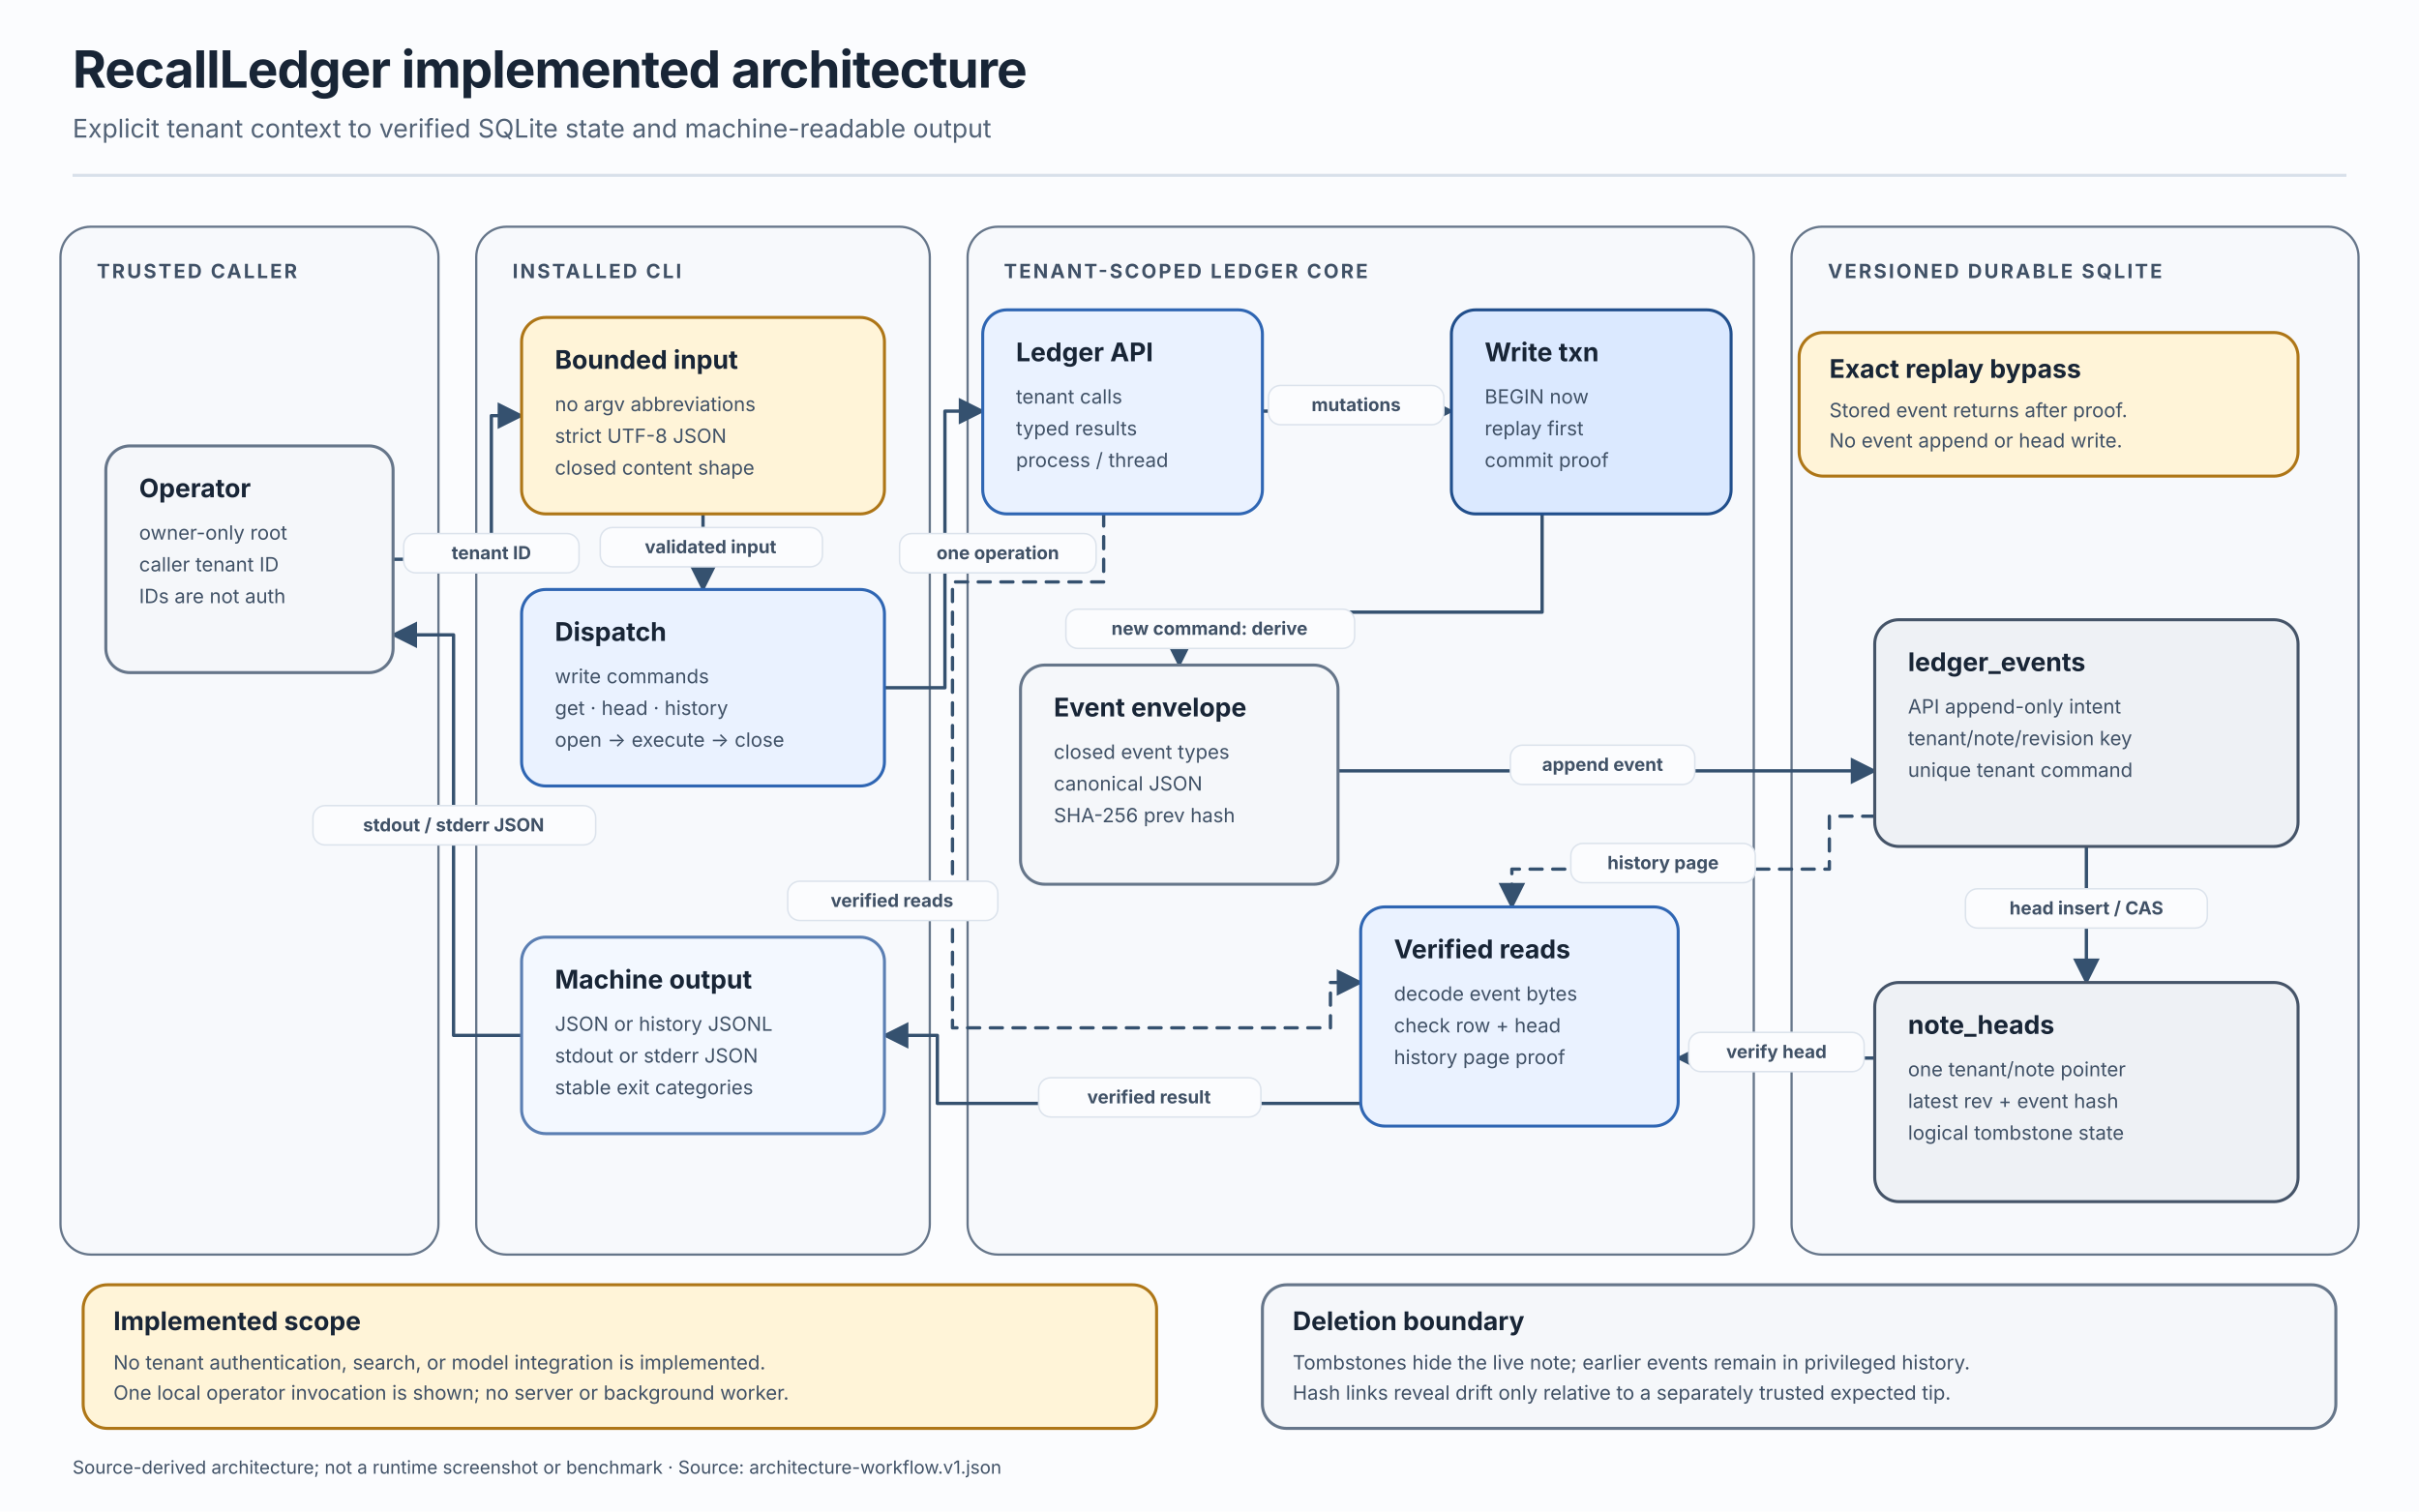
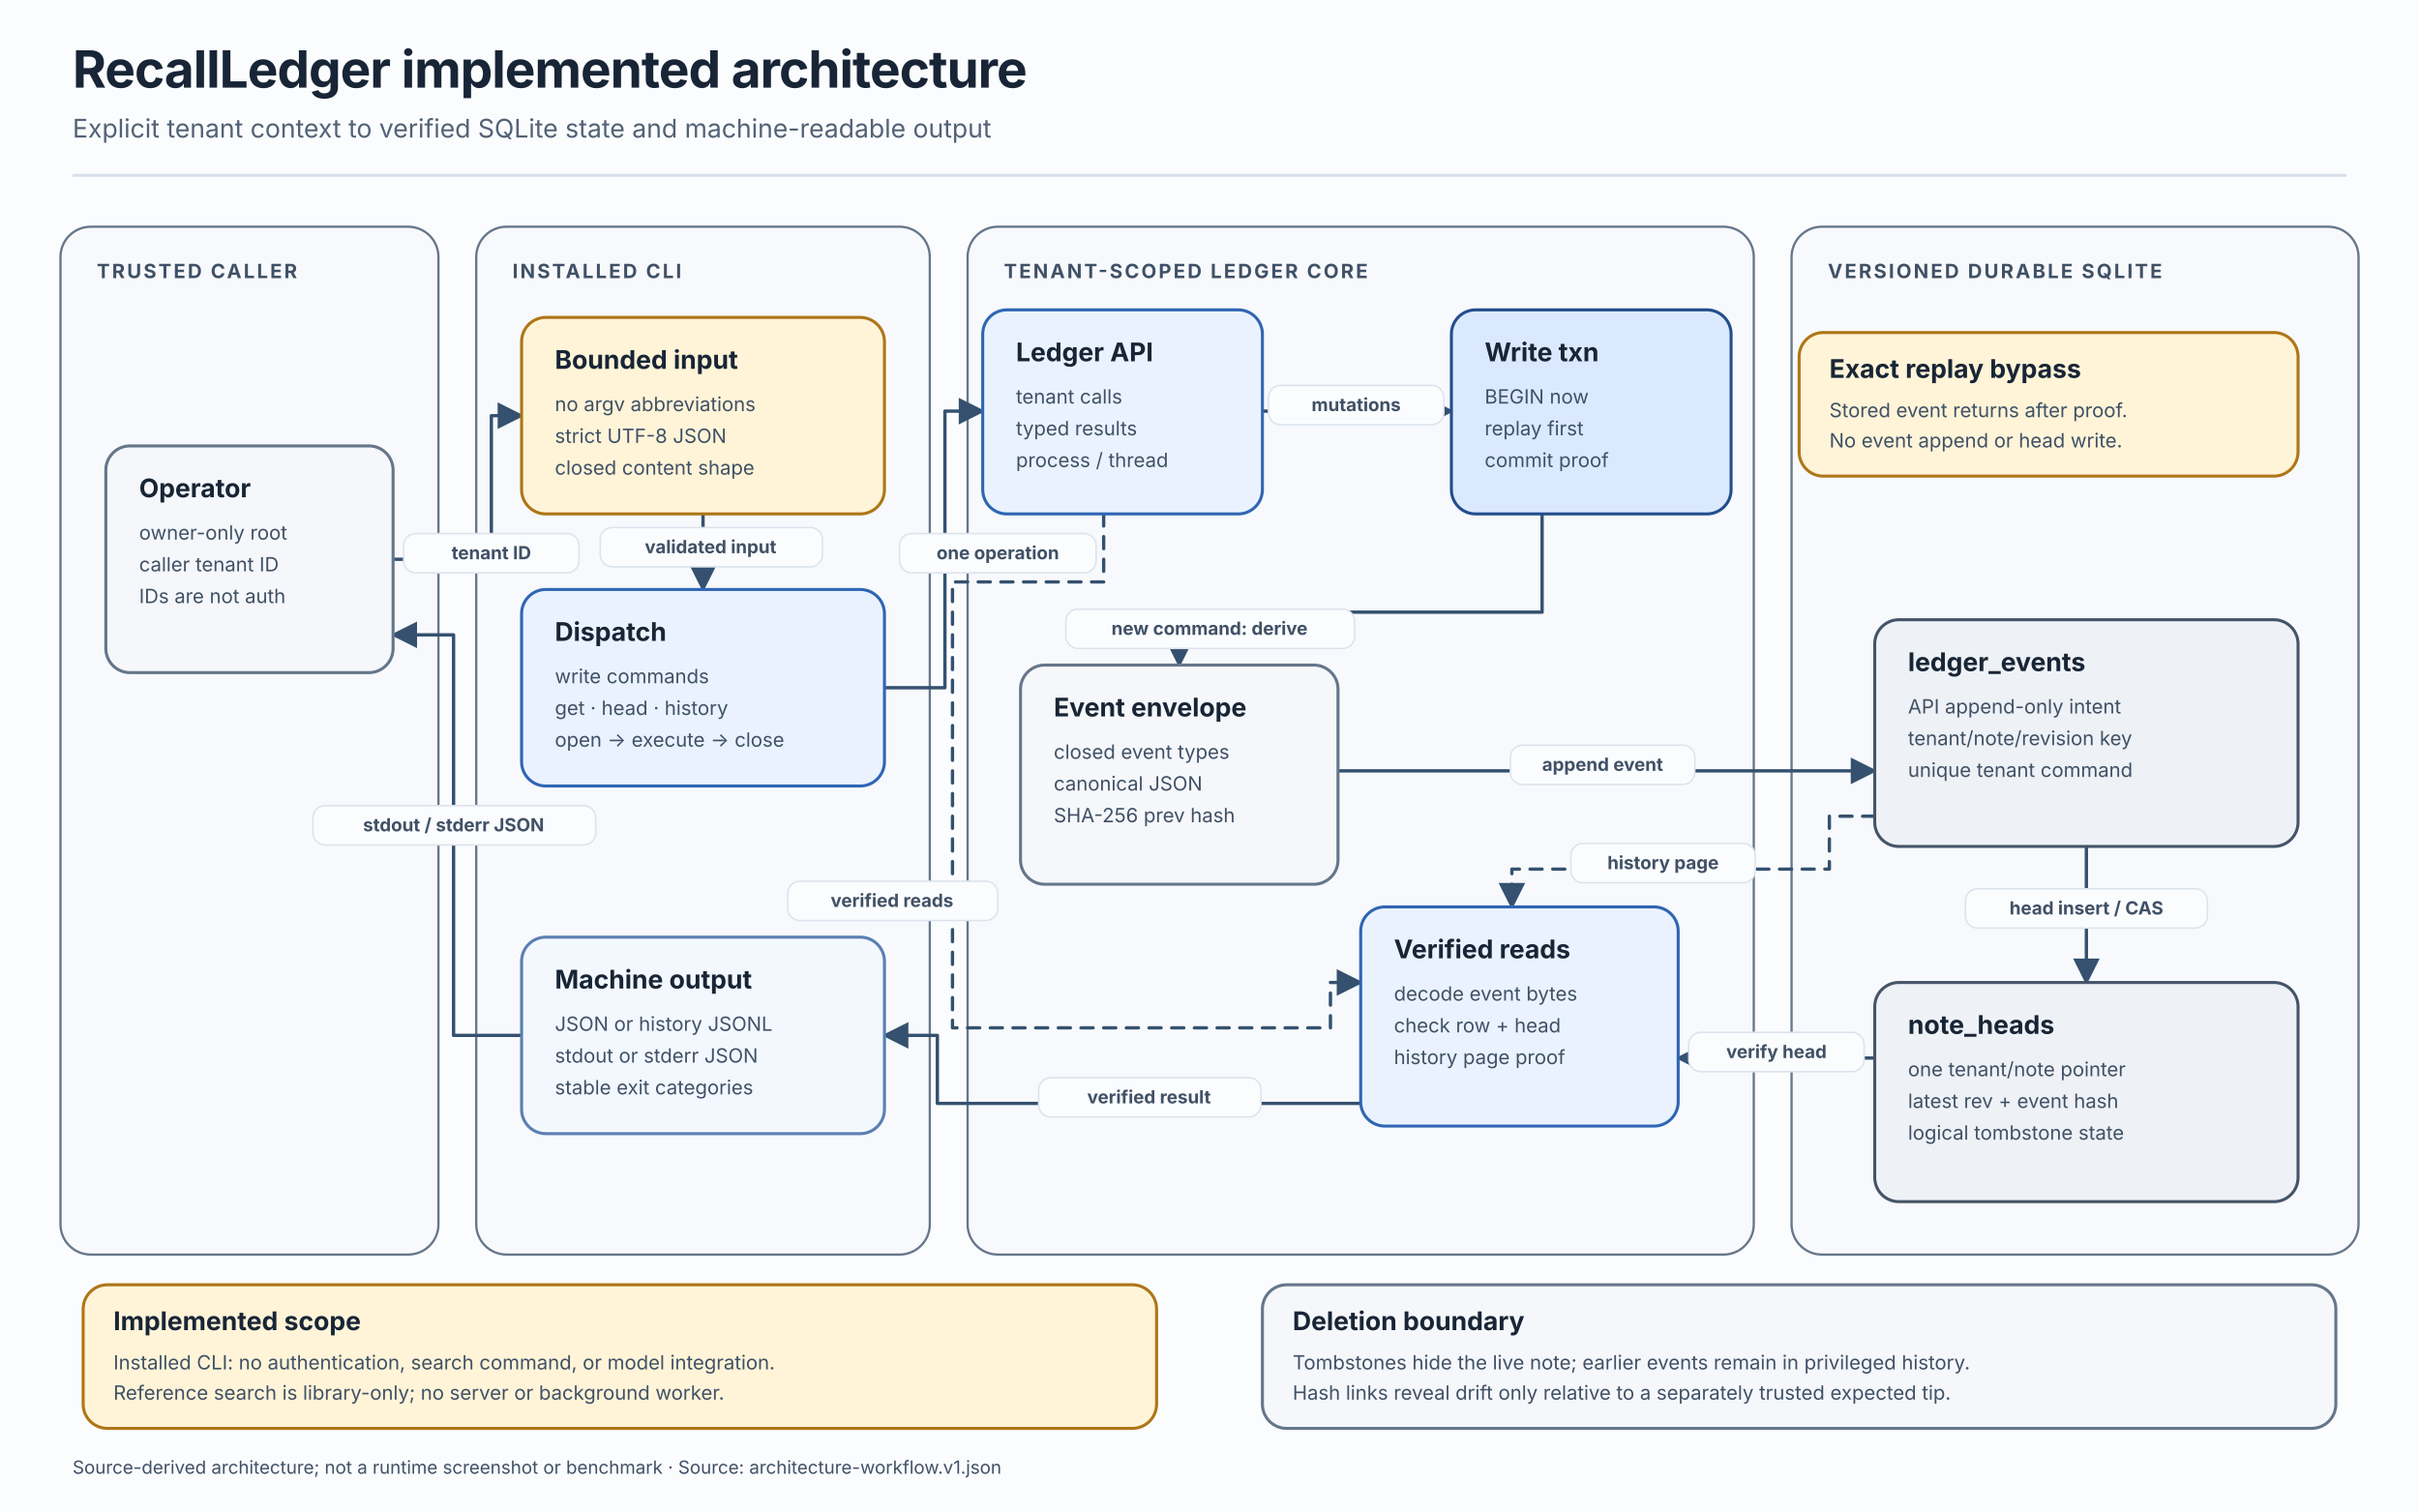
<svg xmlns="http://www.w3.org/2000/svg" viewBox="0 0 1600 1000" data-entry="caller-context" role="img" aria-labelledby="architecture-workflow-title architecture-workflow-description">
  <defs>
    <marker id="arrow" viewBox="0 0 10 10" refX="9" refY="5" markerWidth="8" markerHeight="8" orient="auto-start-reverse">
      <path d="M 0 0 L 10 5 L 0 10 z" fill="#35516f" />
    </marker>
    <marker id="arrow-warning" viewBox="0 0 10 10" refX="9" refY="5" markerWidth="8" markerHeight="8" orient="auto-start-reverse">
      <path d="M 0 0 L 10 5 L 0 10 z" fill="#b95d1a" />
    </marker>
    <style>
      text { font-family: Inter, ui-sans-serif, system-ui, -apple-system, BlinkMacSystemFont, "Segoe UI", sans-serif; fill: #182536; }
      .canvas { fill: #fbfcfe; }
      .header-rule { stroke: #d8e0ea; stroke-width: 2; }
      .diagram-title { font-size: 34px; font-weight: 750; letter-spacing: -0.6px; }
      .diagram-subtitle { font-size: 17px; fill: #526276; }
      .lane rect { fill: #f7f9fc; stroke: #66768a; stroke-width: 1.5; }
      .lane-label { font-size: 13px; font-weight: 750; letter-spacing: 1.4px; fill: #405166; }
      .node rect, .note rect { stroke-width: 2; }
      .node-primary rect { fill: #eaf2ff; stroke: #2f66b3; }
      .node-strong rect { fill: #dbe9ff; stroke: #214f8c; }
      .node-accent rect { fill: #fff4d8; stroke: #ae7617; }
      .node-neutral rect { fill: #f5f7fa; stroke: #66768a; }
      .node-storage rect { fill: #eef1f5; stroke: #455468; }
      .node-output rect { fill: #f3f8ff; stroke: #5b7fb3; }
      .node-warning rect { fill: #fff0e4; stroke: #b95d1a; }
      .node-title, .note-title { font-size: 17px; font-weight: 750; }
      .node-detail, .note-detail { font-size: 13px; fill: #405166; }
      .edge { fill: none; stroke: #35516f; stroke-width: 2.2; stroke-linejoin: round; stroke-linecap: round; }
      .edge-dashed { stroke-dasharray: 8 7; }
      .edge-warning { stroke: #b95d1a; stroke-dasharray: 5 5; }
      .edge-label rect { fill: #fbfcfe; stroke: #dce3ec; stroke-width: 1; }
      .edge-label text { font-size: 12px; font-weight: 650; fill: #405166; }
      .caption { font-size: 12px; fill: #405166; }
    </style>
  </defs>
  <rect class="canvas" x="0" y="0" width="1600" height="1000" />
  <text class="diagram-title" x="48" y="58">RecallLedger implemented architecture</text>
  <text class="diagram-subtitle" x="48" y="91">Explicit tenant context to verified SQLite state and machine-readable output</text>
  <line class="header-rule" x1="48" y1="116" x2="1552" y2="116" />
  <g class="lane" data-binding="trusted-context">
    <rect x="40" y="150" width="250" height="680" rx="20" />
    <text class="lane-label" x="64" y="184">TRUSTED CALLER</text>
  </g>
  <g class="lane" data-binding="cli-entry">
    <rect x="315" y="150" width="300" height="680" rx="20" />
    <text class="lane-label" x="339" y="184">INSTALLED CLI</text>
  </g>
  <g class="lane" data-binding="ledger-api">
    <rect x="640" y="150" width="520" height="680" rx="20" />
    <text class="lane-label" x="664" y="184">TENANT-SCOPED LEDGER CORE</text>
  </g>
  <g class="lane" data-binding="event-schema">
    <rect x="1185" y="150" width="375" height="680" rx="20" />
    <text class="lane-label" x="1209" y="184">VERSIONED DURABLE SQLITE</text>
  </g>
  <path class="edge edge-solid" id="context-to-input" data-binding="trusted-context" d="M 260 370 L 325 370 L 325 275 L 345 275" marker-end="url(#arrow)" />
  <path class="edge edge-solid" id="input-to-dispatch" data-binding="bounded-input" d="M 465 340 L 465 390" marker-end="url(#arrow)" />
  <path class="edge edge-solid" id="dispatch-to-api" data-binding="dispatch" d="M 585 455 L 625 455 L 625 272 L 650 272" marker-end="url(#arrow)" />
  <path class="edge edge-solid" id="api-to-transaction" data-binding="write-guard" d="M 835 272 L 960 272" marker-end="url(#arrow)" />
  <path class="edge edge-dashed" id="api-to-read-verifier" data-binding="history-read" d="M 730 340 L 730 385 L 630 385 L 630 680 L 880 680 L 880 650 L 900 650" marker-end="url(#arrow)" />
  <path class="edge edge-solid" id="transaction-to-event" data-binding="transition-order" d="M 1020 340 L 1020 405 L 780 405 L 780 440" marker-end="url(#arrow)" />
  <path class="edge edge-solid" id="event-to-log" data-binding="insert-event" d="M 885 510 L 1240 510" marker-end="url(#arrow)" />
  <path class="edge edge-solid" id="log-to-head" data-binding="head-write" d="M 1380 560 L 1380 650" marker-end="url(#arrow)" />
  <path class="edge edge-dashed" id="log-to-verifier" data-binding="history-read" d="M 1240 540 L 1210 540 L 1210 575 L 1000 575 L 1000 600" marker-end="url(#arrow)" />
  <path class="edge edge-dashed" id="head-to-verifier" data-binding="head-read" d="M 1240 700 L 1110 700" marker-end="url(#arrow)" />
  <path class="edge edge-solid" id="verifier-to-output" data-binding="machine-output" d="M 900 730 L 620 730 L 620 685 L 585 685" marker-end="url(#arrow)" />
  <path class="edge edge-solid" id="output-to-caller" data-binding="machine-output" d="M 345 685 L 300 685 L 300 420 L 260 420" marker-end="url(#arrow)" />
  <g class="node node-neutral" id="caller-context" data-binding="trusted-context">
    <rect x="70" y="295" width="190" height="150" rx="16" />
    <text class="node-title" x="92" y="329">Operator</text>
    <text class="node-detail" x="92" y="357">owner-only root</text>
    <text class="node-detail" x="92" y="378">caller tenant ID</text>
    <text class="node-detail" x="92" y="399">IDs are not auth</text>
  </g>
  <g class="node node-accent" id="bounded-cli-input" data-binding="bounded-input">
    <rect x="345" y="210" width="240" height="130" rx="16" />
    <text class="node-title" x="367" y="244">Bounded input</text>
    <text class="node-detail" x="367" y="272">no argv abbreviations</text>
    <text class="node-detail" x="367" y="293">strict UTF-8 JSON</text>
    <text class="node-detail" x="367" y="314">closed content shape</text>
  </g>
  <g class="node node-primary" id="command-dispatch" data-binding="dispatch">
    <rect x="345" y="390" width="240" height="130" rx="16" />
    <text class="node-title" x="367" y="424">Dispatch</text>
    <text class="node-detail" x="367" y="452">write commands</text>
    <text class="node-detail" x="367" y="473">get · head · history</text>
    <text class="node-detail" x="367" y="494">open → execute → close</text>
  </g>
  <g class="node node-output" id="machine-json-output" data-binding="machine-output">
    <rect x="345" y="620" width="240" height="130" rx="16" />
    <text class="node-title" x="367" y="654">Machine output</text>
    <text class="node-detail" x="367" y="682">JSON or history JSONL</text>
    <text class="node-detail" x="367" y="703">stdout or stderr JSON</text>
    <text class="node-detail" x="367" y="724">stable exit categories</text>
  </g>
  <g class="node node-primary" id="public-ledger-api" data-binding="ledger-api">
    <rect x="650" y="205" width="185" height="135" rx="16" />
    <text class="node-title" x="672" y="239">Ledger API</text>
    <text class="node-detail" x="672" y="267">tenant calls</text>
    <text class="node-detail" x="672" y="288">typed results</text>
    <text class="node-detail" x="672" y="309">process / thread</text>
  </g>
  <g class="node node-strong" id="write-transaction" data-binding="write-guard">
    <rect x="960" y="205" width="185" height="135" rx="16" />
    <text class="node-title" x="982" y="239">Write txn</text>
    <text class="node-detail" x="982" y="267">BEGIN now</text>
    <text class="node-detail" x="982" y="288">replay first</text>
    <text class="node-detail" x="982" y="309">commit proof</text>
  </g>
  <g class="node node-neutral" id="canonical-event" data-binding="event-contract">
    <rect x="675" y="440" width="210" height="145" rx="16" />
    <text class="node-title" x="697" y="474">Event envelope</text>
    <text class="node-detail" x="697" y="502">closed event types</text>
    <text class="node-detail" x="697" y="523">canonical JSON</text>
    <text class="node-detail" x="697" y="544">SHA-256 prev hash</text>
  </g>
  <g class="node node-primary" id="verified-projection" data-binding="row-reconciliation">
    <rect x="900" y="600" width="210" height="145" rx="16" />
    <text class="node-title" x="922" y="634">Verified reads</text>
    <text class="node-detail" x="922" y="662">decode event bytes</text>
    <text class="node-detail" x="922" y="683">check row + head</text>
    <text class="node-detail" x="922" y="704">history page proof</text>
  </g>
  <g class="node node-storage" id="event-log" data-binding="event-schema">
    <rect x="1240" y="410" width="280" height="150" rx="16" />
    <text class="node-title" x="1262" y="444">ledger_events</text>
    <text class="node-detail" x="1262" y="472">API append-only intent</text>
    <text class="node-detail" x="1262" y="493">tenant/note/revision key</text>
    <text class="node-detail" x="1262" y="514">unique tenant command</text>
  </g>
  <g class="node node-storage" id="head-projection" data-binding="head-schema">
    <rect x="1240" y="650" width="280" height="145" rx="16" />
    <text class="node-title" x="1262" y="684">note_heads</text>
    <text class="node-detail" x="1262" y="712">one tenant/note pointer</text>
    <text class="node-detail" x="1262" y="733">latest rev + event hash</text>
    <text class="node-detail" x="1262" y="754">logical tombstone state</text>
  </g>
  <g class="edge-label" data-edge="context-to-input" data-binding="trusted-context">
    <rect x="267" y="353" width="116" height="26" rx="8" />
    <text x="325" y="370" text-anchor="middle">tenant ID</text>
  </g>
  <g class="edge-label" data-edge="input-to-dispatch" data-binding="bounded-input">
    <rect x="397" y="349" width="147" height="26" rx="8" />
    <text x="470" y="366" text-anchor="middle">validated input</text>
  </g>
  <g class="edge-label" data-edge="dispatch-to-api" data-binding="dispatch">
    <rect x="595" y="353" width="130" height="26" rx="8" />
    <text x="660" y="370" text-anchor="middle">one operation</text>
  </g>
  <g class="edge-label" data-edge="api-to-transaction" data-binding="write-guard">
    <rect x="839" y="255" width="116" height="26" rx="8" />
    <text x="897" y="272" text-anchor="middle">mutations</text>
  </g>
  <g class="edge-label" data-edge="api-to-read-verifier" data-binding="history-read">
    <rect x="521" y="583" width="139" height="26" rx="8" />
    <text x="590" y="600" text-anchor="middle">verified reads</text>
  </g>
  <g class="edge-label" data-edge="transaction-to-event" data-binding="transition-order">
    <rect x="705" y="403" width="191" height="26" rx="8" />
    <text x="800" y="420" text-anchor="middle">new command: derive</text>
  </g>
  <g class="edge-label" data-edge="event-to-log" data-binding="insert-event">
    <rect x="999" y="493" width="122" height="26" rx="8" />
    <text x="1060" y="510" text-anchor="middle">append event</text>
  </g>
  <g class="edge-label" data-edge="log-to-head" data-binding="head-write">
    <rect x="1300" y="588" width="160" height="26" rx="8" />
    <text x="1380" y="605" text-anchor="middle">head insert / CAS</text>
  </g>
  <g class="edge-label" data-edge="log-to-verifier" data-binding="history-read">
    <rect x="1039" y="558" width="122" height="26" rx="8" />
    <text x="1100" y="575" text-anchor="middle">history page</text>
  </g>
  <g class="edge-label" data-edge="head-to-verifier" data-binding="head-read">
    <rect x="1117" y="683" width="116" height="26" rx="8" />
    <text x="1175" y="700" text-anchor="middle">verify head</text>
  </g>
  <g class="edge-label" data-edge="verifier-to-output" data-binding="machine-output">
    <rect x="687" y="713" width="147" height="26" rx="8" />
    <text x="760" y="730" text-anchor="middle">verified result</text>
  </g>
  <g class="edge-label" data-edge="output-to-caller" data-binding="machine-output">
    <rect x="207" y="533" width="187" height="26" rx="8" />
    <text x="300" y="550" text-anchor="middle">stdout / stderr JSON</text>
  </g>
  <g class="note node-accent" id="replay-bypass-note" data-binding="transition-order">
    <rect x="1190" y="220" width="330" height="95" rx="16" />
    <text class="note-title" x="1210" y="250">Exact replay bypass</text>
    <text class="note-detail" x="1210" y="276">Stored event returns after proof.</text>
    <text class="note-detail" x="1210" y="296">No event append or head write.</text>
  </g>
  <g class="note node-accent" id="scope-note" data-binding="scope-boundary">
    <rect x="55" y="850" width="710" height="95" rx="16" />
    <text class="note-title" x="75" y="880">Implemented scope</text>
-     <text class="note-detail" x="75" y="906">No tenant authentication, search, or model integration is implemented.</text>
-     <text class="note-detail" x="75" y="926">One local operator invocation is shown; no server or background worker.</text>
+     <text class="note-detail" x="75" y="906">Installed CLI: no authentication, search command, or model integration.</text>
+     <text class="note-detail" x="75" y="926">Reference search is library-only; no server or background worker.</text>
  </g>
  <g class="note node-neutral" id="deletion-note" data-binding="logical-deletion">
    <rect x="835" y="850" width="710" height="95" rx="16" />
    <text class="note-title" x="855" y="880">Deletion boundary</text>
    <text class="note-detail" x="855" y="906">Tombstones hide the live note; earlier events remain in privileged history.</text>
    <text class="note-detail" x="855" y="926">Hash links reveal drift only relative to a separately trusted expected tip.</text>
  </g>
  <text class="caption" x="48" y="975">Source-derived architecture; not a runtime screenshot or benchmark · Source: architecture-workflow.v1.json</text>
</svg>
